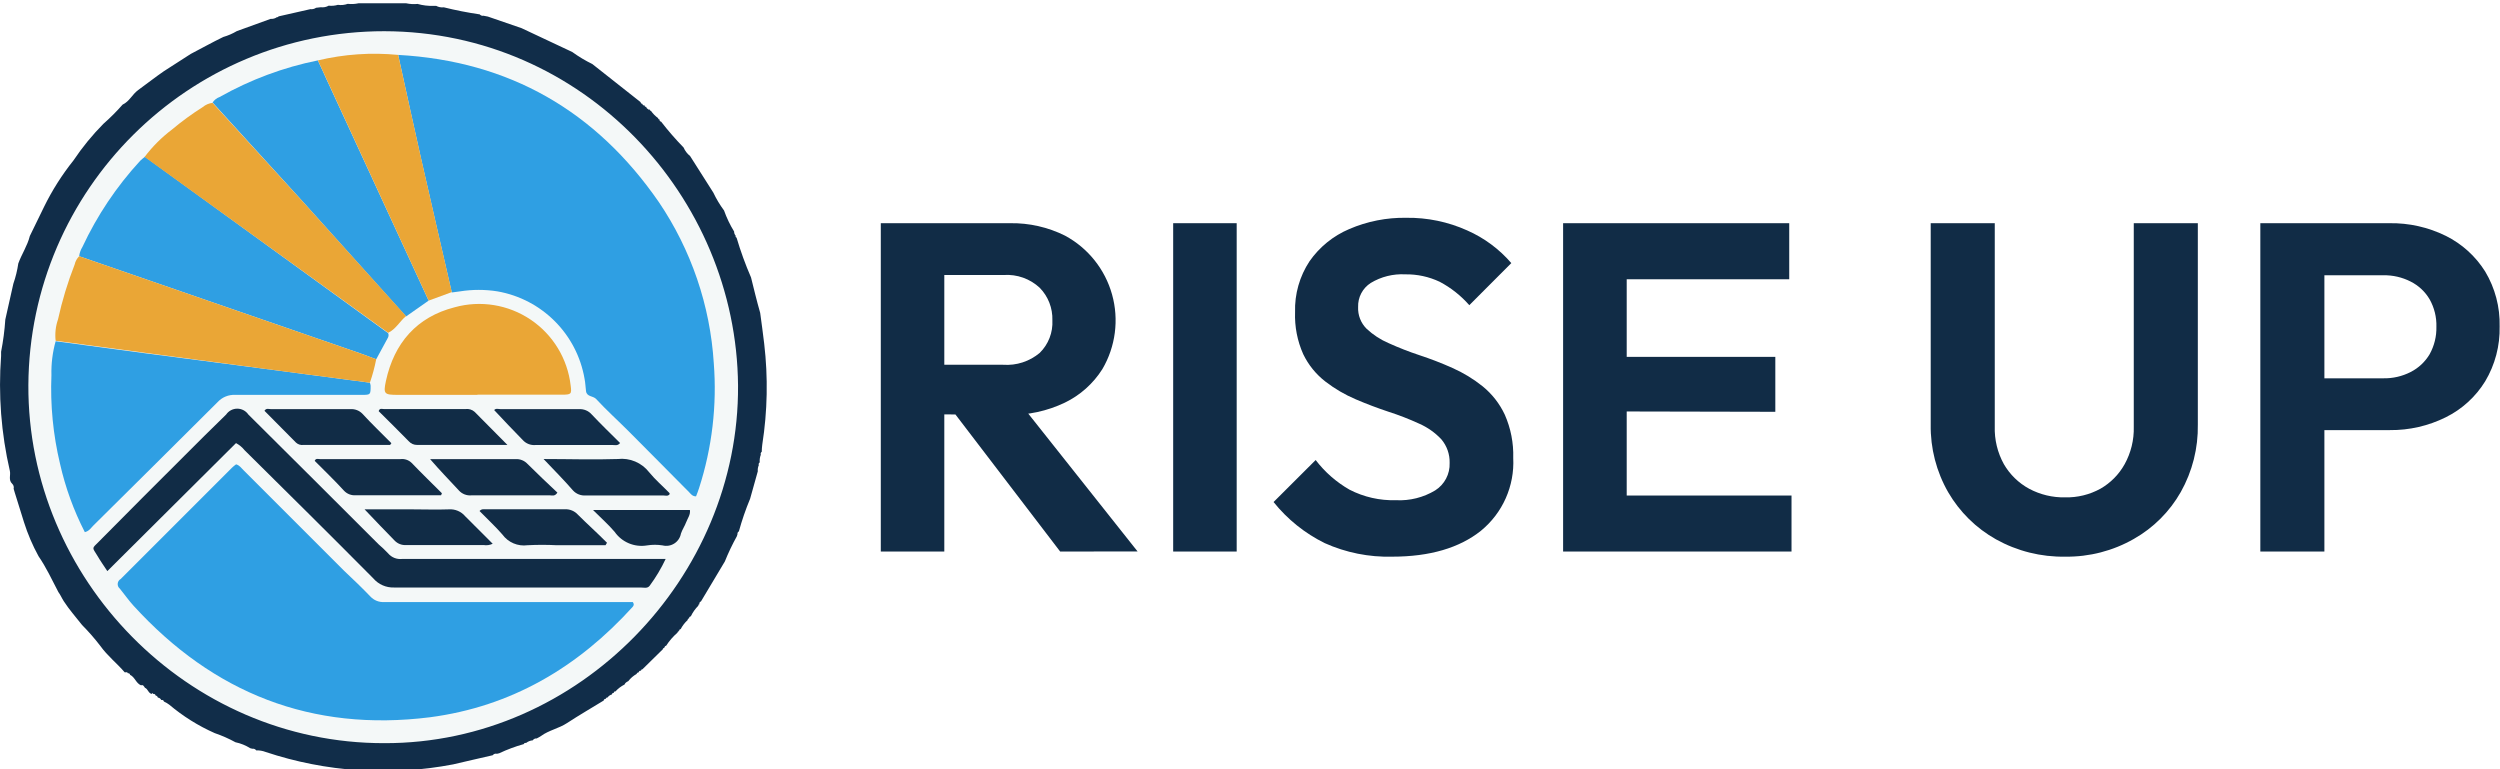
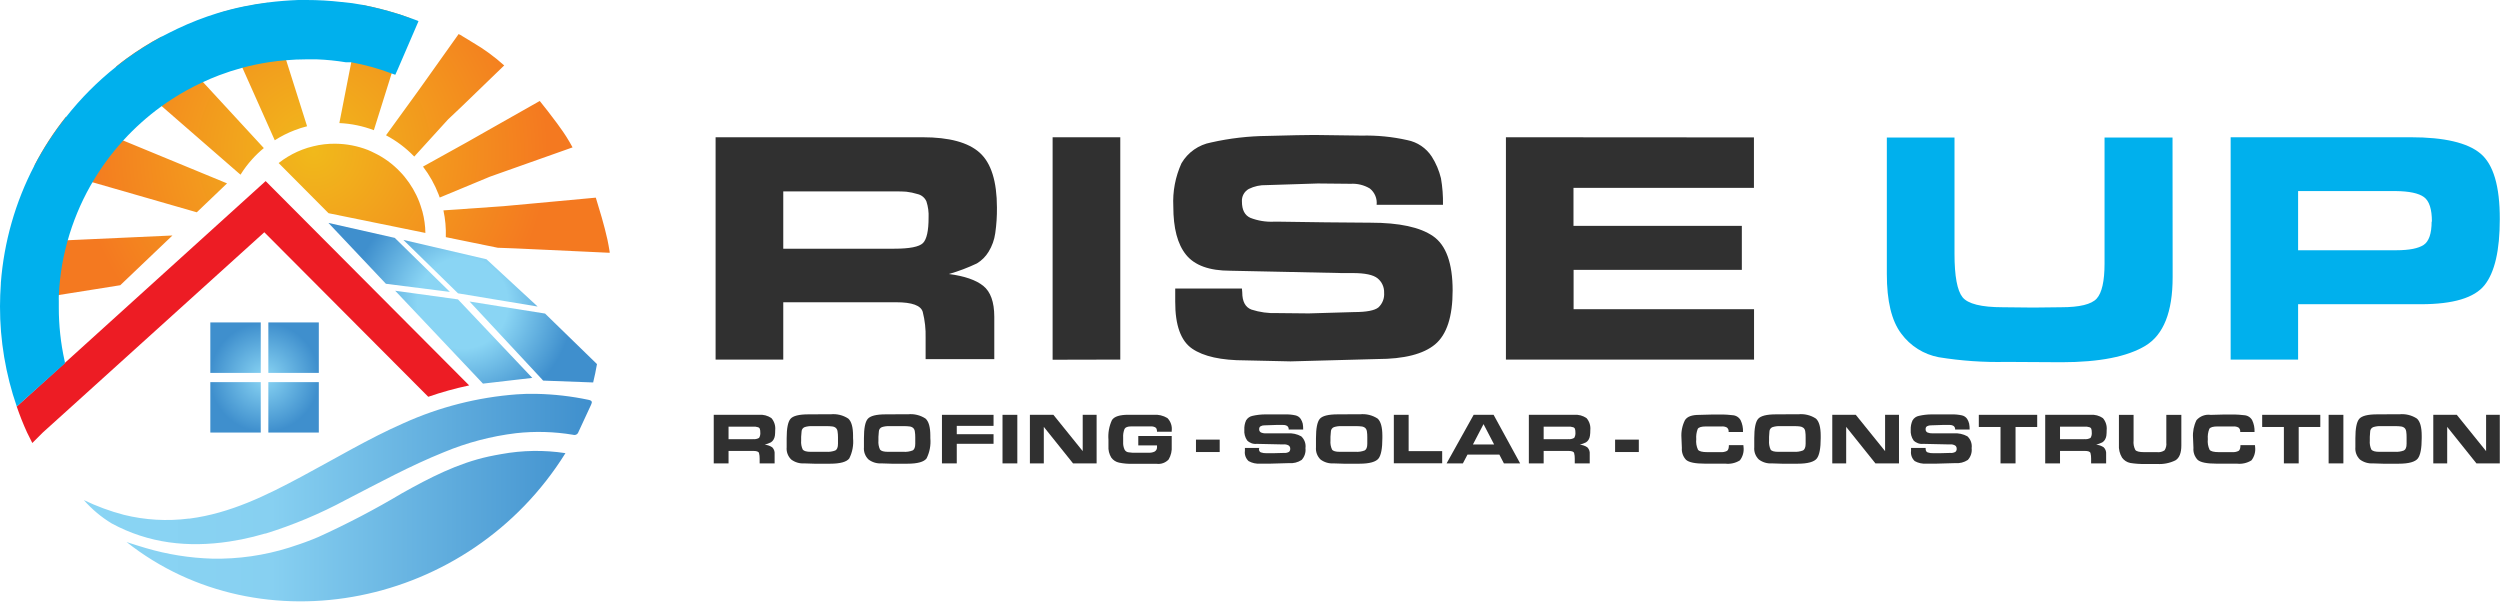
- <svg xmlns="http://www.w3.org/2000/svg" id="Layer_1" data-name="Layer 1" viewBox="0 0 273.19 83.95">
+ <svg xmlns="http://www.w3.org/2000/svg" id="Layer_1" data-name="Layer 1" viewBox="0 0 471.04 113.27">
  <defs>
-     <style>.cls-1{fill:#f4f8f8;}.cls-2{fill:#112d49;}.cls-3{fill:#2f9fe3;}.cls-4{fill:#112c46;}.cls-5{fill:#eaa636;}</style>
+     <style>.cls-1{fill:url(#radial-gradient);}.cls-2{fill:url(#radial-gradient-2);}.cls-3{fill:url(#linear-gradient);}.cls-4{fill:url(#radial-gradient-3);}.cls-5{fill:#1f3c47;}.cls-6{fill:url(#linear-gradient-2);}.cls-7{fill:#00b0ed;}.cls-8{fill:url(#radial-gradient-4);}.cls-9{fill:#303030;}</style>
+     <radialGradient id="radial-gradient" cx="97" cy="90.15" r="0.05" gradientUnits="userSpaceOnUse">
+       <stop offset="0" stop-color="#f6df78" />
+       <stop offset="0.54" stop-color="#e6712d" />
+     </radialGradient>
+     <radialGradient id="radial-gradient-2" cx="59.14" cy="28.52" r="44.13" gradientUnits="userSpaceOnUse">
+       <stop offset="0" stop-color="#f1b91b" />
+       <stop offset="1" stop-color="#f47920" />
+     </radialGradient>
+     <linearGradient id="linear-gradient" x1="15.82" y1="93.74" x2="111.51" y2="93.74" gradientUnits="userSpaceOnUse">
+       <stop offset="0" stop-color="#8ad5f4" />
+       <stop offset="0.37" stop-color="#87d0f1" />
+       <stop offset="1" stop-color="#3f8fcd" />
+     </linearGradient>
+     <radialGradient id="radial-gradient-3" cx="87.18" cy="57.13" r="20.85" gradientUnits="userSpaceOnUse">
+       <stop offset="0.41" stop-color="#8ad5f4" />
+       <stop offset="1" stop-color="#3f8fcd" />
+     </radialGradient>
+     <linearGradient id="linear-gradient-2" x1="45.78" y1="83.47" x2="45.78" y2="34.12" gradientUnits="userSpaceOnUse">
+       <stop offset="0" stop-color="#ed1c24" />
+       <stop offset="1" stop-color="#ed1c24" />
+     </linearGradient>
+     <radialGradient id="radial-gradient-4" cx="49.85" cy="71.11" r="10.29" gradientUnits="userSpaceOnUse">
+       <stop offset="0" stop-color="#8ad5f4" />
+       <stop offset="1" stop-color="#3f8fcd" />
+     </radialGradient>
  </defs>
-   <ellipse class="cls-1" cx="41.58" cy="41.94" rx="40.57" ry="40.1" />
-   <path class="cls-2" d="M15.41,74.89c-.55-.23-.67-.9-1.2-1.15a.18.18,0,0,0-.18-.17l-.06,0c-.07-.19-.23-.08-.34-.1-.86-1-1.9-1.81-2.66-2.88a23.69,23.69,0,0,0-2-2.29c-.67-.86-1.4-1.67-2-2.6-.22-.34-.37-.71-.59-1C5.67,63.34,5.05,62,4.21,60.78a20.72,20.72,0,0,1-1.59-3.72l-1-3.21-.13-.44a.56.56,0,0,0-.16-.55c-.43-.4-.15-.93-.25-1.39A41.82,41.82,0,0,1,.12,38.9a1.94,1.94,0,0,0,0-.34l0-.06,0-.06a27.79,27.79,0,0,0,.46-3.52L1.46,31A12.06,12.06,0,0,0,2,28.79c.36-1,1-1.94,1.26-3l1.56-3.2a27.56,27.56,0,0,1,3.21-5.06,27.23,27.23,0,0,1,3.27-4,23.12,23.12,0,0,0,2.1-2.1c.74-.34,1.05-1.12,1.7-1.59.94-.68,1.85-1.4,2.81-2.06l2.94-1.89c1.18-.61,2.35-1.27,3.55-1.85a6.31,6.31,0,0,0,1.48-.64l3.7-1.34a1,1,0,0,0,.69-.19l.1,0,.07-.08L33.92,1a.9.9,0,0,0,.62-.15l.52-.06a1.37,1.37,0,0,0,.86-.17,2.5,2.5,0,0,0,1-.09A2.22,2.22,0,0,0,38,.42,3.57,3.57,0,0,0,39.17.36h5.22a4,4,0,0,0,1.24.07,5.65,5.65,0,0,0,1.74.21l.29,0a1.44,1.44,0,0,0,.84.16,39.92,39.92,0,0,0,3.92.77.44.44,0,0,0,.42.15l.47.09L57,3.08l5.53,2.6A14.93,14.93,0,0,0,64.73,7L70,11.16a.2.2,0,0,0,.2.19l0,0a.17.17,0,0,0,.18.17l.06,0c0,.11.06.16.17.16v.07h.06q0,.15.15.15l0,.07H71a.13.13,0,0,0,.13.14,3.33,3.33,0,0,0,.79.8.13.13,0,0,0,.15.14l0,.06a.18.18,0,0,0,.17.18,33,33,0,0,0,2.46,2.83,2.39,2.39,0,0,0,.71.93c.85,1.32,1.68,2.65,2.54,4A11.57,11.57,0,0,0,79.12,23a12.15,12.15,0,0,0,1.1,2.3.69.69,0,0,0,.18.47c-.05.1,0,.15.09.2a37.68,37.68,0,0,0,1.58,4.35c.32,1.29.63,2.58,1,3.87.15,1.13.31,2.25.44,3.38a40.67,40.67,0,0,1-.21,11,7,7,0,0,0-.06.8.27.27,0,0,0-.1.32,1.85,1.85,0,0,0-.12.84.24.24,0,0,0-.1.3,1.29,1.29,0,0,0-.11.67l-.84,3a30.09,30.09,0,0,0-1.23,3.57.28.28,0,0,0-.15.3l-.07.23a24.74,24.74,0,0,0-1.31,2.75L76.6,65.72a.26.26,0,0,0-.18.26l0,.06a.1.1,0,0,0-.1.14,4.22,4.22,0,0,0-.83,1.17.21.21,0,0,0-.19.23l0,0c-.1,0-.16.06-.15.17a3.67,3.67,0,0,0-.77,1,.16.16,0,0,0-.16.18l-.06,0V69a.12.12,0,0,0-.12.13,6.61,6.61,0,0,0-1.25,1.44.16.16,0,0,0-.16.18h-.06v.06a.14.14,0,0,0-.14.14L70.2,73.14q-.14,0-.15.15l-.06,0a.19.19,0,0,0-.19.18l0,0a.26.26,0,0,0-.24.18,2.92,2.92,0,0,0-.9.78c-.17.09-.34.17-.41.37a3.45,3.45,0,0,0-1,.76c-.11,0-.16,0-.17.15l0,0a.2.2,0,0,0-.22.18.83.83,0,0,0-.47.33.15.15,0,0,0-.18.14l0,0a.22.22,0,0,0-.24.19c-1.32.81-2.67,1.59-4,2.46-.89.59-2,.79-2.84,1.41a4.76,4.76,0,0,1-.49.28.42.42,0,0,0-.42.2,1.34,1.34,0,0,0-.72.28c-.12,0-.22,0-.26.13h0a17.08,17.08,0,0,0-2.68,1l-.25.06a.44.44,0,0,0-.47.16c-1.44.32-2.88.67-4.33,1a40.62,40.62,0,0,1-20.49-1.36A2.55,2.55,0,0,0,28,82a.43.43,0,0,0-.43-.18l-.23-.06a4.91,4.91,0,0,0-1.61-.65,14.57,14.57,0,0,0-2.27-1A20.72,20.72,0,0,1,18.49,77a3,3,0,0,0-.58-.34.2.2,0,0,0-.22-.17l-.07,0a.46.46,0,0,0-.37-.26A.3.3,0,0,0,17,76a.19.19,0,0,0-.21-.17l-.06,0c0-.12-.1-.1-.15,0-.38-.08-.41-.55-.74-.67C15.73,75,15.64,74.79,15.41,74.89ZM42,81.21c21.29.05,38.79-18.12,38.65-39.09C80.48,21.46,63.74,3.46,42,3.41A38.9,38.9,0,0,0,3.1,42.08C3,63.24,20.48,81.25,42,81.21Z" />
-   <path class="cls-3" d="M43.51,6C55.66,6.67,65.13,12.14,72,22.09a35.34,35.34,0,0,1,6,17.6A35.51,35.51,0,0,1,76.4,53.31c-.1.32-.22.63-.34.93-.41,0-.56-.26-.77-.47-2.2-2.21-4.38-4.43-6.59-6.64-1.18-1.18-2.43-2.31-3.56-3.53-.34-.36-1-.22-1.1-.84-.06-.45-.07-.91-.16-1.36a11.71,11.71,0,0,0-9.52-9.56,13,13,0,0,0-4.09,0l-.9.12c-1.12-4.89-2.26-9.78-3.37-14.68C45.15,13.52,44.34,9.77,43.51,6Z" />
-   <path class="cls-3" d="M25.8,50.74c.39.11.58.42.82.65l11,11c1,.94,1.94,1.84,2.86,2.8a1.91,1.91,0,0,0,1.51.6c4.41,0,8.83,0,13.24,0H69.15c.19.28.07.4,0,.51-6,6.62-13.27,10.91-22.17,12.08C34.06,80,23.32,75.75,14.6,66.2c-.54-.59-1-1.26-1.5-1.87a.64.64,0,0,1,.09-1.06l.16-.16q6-6,12-12A4.25,4.25,0,0,1,25.8,50.74Z" />
-   <path class="cls-3" d="M40.42,41.82a1.32,1.32,0,0,1,.08.33c0,1,0,1-1,1-4.6,0-9.21,0-13.81,0a2.44,2.44,0,0,0-1.9.78Q17,50.7,10.2,57.43c-.26.26-.46.61-.93.72a31.51,31.51,0,0,1-2.71-7.47A35.42,35.42,0,0,1,5.62,41a12.59,12.59,0,0,1,.46-3.71l9.6,1.29L28.89,40.3Z" />
-   <path class="cls-3" d="M42.42,36.41a.59.59,0,0,1-.06.55c-.41.77-.83,1.53-1.25,2.3-.6-.22-1.2-.46-1.81-.67L8.65,28A2.46,2.46,0,0,1,9,27a37,37,0,0,1,6.32-9.43,5.73,5.73,0,0,1,.52-.44Z" />
-   <path class="cls-3" d="M46.84,32.85l-2.47,1.73Q38.72,28.31,33.06,22l-9.83-10.8A1.58,1.58,0,0,1,24,10.6a36.52,36.52,0,0,1,10.73-4c.31.66.62,1.31.92,2Q41.26,20.72,46.84,32.85Z" />
-   <path class="cls-4" d="M11.73,62.41c-.42-.64-.77-1.13-1.07-1.65-.61-1-.65-.77.15-1.58q4.66-4.71,9.35-9.38c1.51-1.51,3-3,4.55-4.5a1.47,1.47,0,0,1,2.43,0q7.13,7.08,14.23,14.18a12.88,12.88,0,0,1,1.05,1,1.74,1.74,0,0,0,1.51.6q13.31,0,26.6,0h2.21A17.42,17.42,0,0,1,71,64c-.25.34-.63.2-1,.2-2.51,0-5,0-7.53,0-6.47,0-12.94,0-19.41,0a2.86,2.86,0,0,1-2.27-1c-4.66-4.7-9.37-9.36-14.06-14a3,3,0,0,0-.94-.78Z" />
-   <path class="cls-5" d="M8.65,28,39.3,38.59c.61.21,1.21.45,1.81.67a19,19,0,0,1-.69,2.56L28.89,40.3,15.68,38.53l-9.6-1.29a5.29,5.29,0,0,1,.26-2.34,40,40,0,0,1,1.82-6A1.84,1.84,0,0,1,8.65,28Z" />
-   <path class="cls-5" d="M23.23,11.24,33.06,22q5.67,6.27,11.31,12.54c-.69.58-1.11,1.42-1.95,1.83L15.8,17.15a15.43,15.43,0,0,1,3-3,31.23,31.23,0,0,1,3.37-2.46A2,2,0,0,1,23.23,11.24Z" />
-   <path class="cls-5" d="M52.17,43.15H43.5c-1.51,0-1.63-.09-1.33-1.51.9-4.16,3.37-7,7.5-8.06a10.06,10.06,0,0,1,12.69,8.55c.12.94.08,1-1,1H52.17Z" />
-   <path class="cls-5" d="M46.84,32.85Q41.25,20.73,35.66,8.6c-.3-.66-.61-1.31-.92-2A26.67,26.67,0,0,1,43.51,6c.83,3.75,1.64,7.5,2.49,11.24,1.11,4.9,2.25,9.79,3.37,14.68Z" />
-   <path class="cls-4" d="M55.45,48.62H45.58a1.19,1.19,0,0,1-.9-.39c-1.09-1.11-2.2-2.21-3.3-3.3.1-.36.38-.23.57-.23h8.91a1.25,1.25,0,0,1,1,.3C53,46.16,54.13,47.29,55.45,48.62Z" />
-   <path class="cls-2" d="M54,44.81c.19-.22.47-.1.72-.1,2.85,0,5.7,0,8.55,0a1.71,1.71,0,0,1,1.39.58c1,1.06,2.06,2.09,3.1,3.12-.27.34-.56.21-.8.22-2.81,0-5.62,0-8.43,0a1.68,1.68,0,0,1-1.41-.55C56.08,47,55,45.9,54,44.81Z" />
-   <path class="cls-4" d="M39.84,55.66h5.21c1.33,0,2.67.05,4,0a2.14,2.14,0,0,1,1.79.76c1,1,2,2,3,3a1.68,1.68,0,0,1-1,.14c-2.81,0-5.62,0-8.44,0a1.6,1.6,0,0,1-1.3-.51C42.08,58,41,56.89,39.84,55.66Z" />
-   <path class="cls-4" d="M59.4,50.16c2.79,0,5.45.09,8.1,0a3.8,3.8,0,0,1,3.44,1.45c.67.82,1.49,1.52,2.23,2.28,0,0,0,.06,0,.12-.19.25-.47.13-.71.13-2.81,0-5.63,0-8.44,0a1.71,1.71,0,0,1-1.41-.55C61.63,52.46,60.57,51.39,59.4,50.16Z" />
-   <path class="cls-4" d="M47,50.17h4.21c1.71,0,3.43,0,5.14,0a1.65,1.65,0,0,1,1.3.53c1.07,1.07,2.18,2.11,3.26,3.13-.28.44-.58.3-.81.3-2.86,0-5.71,0-8.57,0a1.65,1.65,0,0,1-1.4-.55C49.08,52.44,48,51.34,47,50.17Z" />
-   <path class="cls-4" d="M48.2,54.12H46.76c-2.63,0-5.25,0-7.88,0a1.59,1.59,0,0,1-1.3-.51c-1-1.1-2.12-2.17-3.19-3.25.12-.31.39-.19.58-.19h8.79a1.49,1.49,0,0,1,1.23.42c1.08,1.13,2.2,2.21,3.3,3.31Z" />
-   <path class="cls-4" d="M66.17,59.58c-1.78,0-3.55,0-5.33,0a30.84,30.84,0,0,0-3.19,0,2.91,2.91,0,0,1-2.75-1.17c-.78-.9-1.67-1.71-2.5-2.57.25-.26.48-.18.69-.19,2.89,0,5.78,0,8.66,0a1.8,1.8,0,0,1,1.4.59c1,1,2.12,2,3.18,3.07Z" />
-   <path class="cls-4" d="M42.63,48.62H33.17a1,1,0,0,1-.83-.26c-1.14-1.16-2.29-2.31-3.44-3.47.19-.32.49-.18.72-.18,2.89,0,5.78,0,8.67,0a1.66,1.66,0,0,1,1.31.5c1,1.09,2.11,2.15,3.17,3.22Z" />
-   <path class="cls-4" d="M64.8,55.73H75.39c.08.51-.25.91-.41,1.34s-.43.81-.57,1.24a1.63,1.63,0,0,1-2,1.29,5.39,5.39,0,0,0-1.7,0,3.59,3.59,0,0,1-3.55-1.49C66.48,57.31,65.68,56.61,64.8,55.73Z" />
-   <path class="cls-4" d="M96.25,60.27V24.39h6.94V60.27Zm5.11-15V39.86h8.26a5.59,5.59,0,0,0,4-1.3A4.65,4.65,0,0,0,115,35a4.86,4.86,0,0,0-1.38-3.55,5.25,5.25,0,0,0-3.92-1.4h-8.32V24.39h9a13,13,0,0,1,6,1.36,10.52,10.52,0,0,1,4.08,14.59A10,10,0,0,1,116.36,44a13.57,13.57,0,0,1-6.17,1.33Zm14.49,15L104,44.76l6.43-2,13.88,17.5Z" />
-   <path class="cls-4" d="M128.2,60.27V24.39h6.94V60.27Z" />
-   <path class="cls-4" d="M152.14,60.83a16.9,16.9,0,0,1-7.38-1.48,16.54,16.54,0,0,1-5.59-4.49l4.6-4.59a12.38,12.38,0,0,0,3.7,3.24,10.4,10.4,0,0,0,5.08,1.15,7.55,7.55,0,0,0,4.28-1.07,3.39,3.39,0,0,0,1.58-3A3.84,3.84,0,0,0,157.5,48a7.44,7.44,0,0,0-2.43-1.71A30,30,0,0,0,151.75,45c-1.2-.4-2.4-.85-3.59-1.36a15.11,15.11,0,0,1-3.32-1.94,8.38,8.38,0,0,1-2.43-3,10.34,10.34,0,0,1-.89-4.59,9.58,9.58,0,0,1,1.58-5.56,10.1,10.1,0,0,1,4.34-3.52,15.13,15.13,0,0,1,6.23-1.23,15.68,15.68,0,0,1,6.66,1.38,13.59,13.59,0,0,1,4.82,3.57l-4.59,4.6a11.34,11.34,0,0,0-3.24-2.56,8.46,8.46,0,0,0-3.75-.81,6.61,6.61,0,0,0-3.78.94,3,3,0,0,0-1.38,2.63,3.15,3.15,0,0,0,.92,2.37,8.25,8.25,0,0,0,2.42,1.58,34,34,0,0,0,3.35,1.31,38,38,0,0,1,3.62,1.4,15,15,0,0,1,3.29,2,8.81,8.81,0,0,1,2.43,3.11,10.91,10.91,0,0,1,.92,4.72A9.64,9.64,0,0,1,161.83,58C159.49,59.87,156.25,60.83,152.14,60.83Z" />
-   <path class="cls-4" d="M170.81,60.27V24.39h6.95V60.27Zm5.11-29.75V24.39h19.6v6.13Zm0,14.44V39H194v6Zm0,15.31V54.15h19.85v6.12Z" />
-   <path class="cls-4" d="M225.68,60.83a15,15,0,0,1-7.56-1.89,13.9,13.9,0,0,1-5.23-5.15,14.41,14.41,0,0,1-1.91-7.4v-22h7v22.2a8,8,0,0,0,1,4.14,7.11,7.11,0,0,0,2.76,2.68,8,8,0,0,0,3.93.94,7.65,7.65,0,0,0,3.85-.94,7,7,0,0,0,2.65-2.68,8,8,0,0,0,1-4.09V24.39h7v22a14.52,14.52,0,0,1-1.86,7.37,13.59,13.59,0,0,1-5.13,5.13A14.71,14.71,0,0,1,225.68,60.83Z" />
-   <path class="cls-4" d="M247,60.27V24.39H254V60.27ZM252.11,47V41.34h8.32a6.3,6.3,0,0,0,3-.69,5.1,5.1,0,0,0,2.07-1.94,5.9,5.9,0,0,0,.74-3,5.78,5.78,0,0,0-.74-3,5,5,0,0,0-2.07-1.94,6.3,6.3,0,0,0-3-.69h-8.32V24.39h9a13.44,13.44,0,0,1,6.15,1.38,10.69,10.69,0,0,1,4.31,3.9,11.14,11.14,0,0,1,1.58,6,11.21,11.21,0,0,1-1.58,6,10.55,10.55,0,0,1-4.31,3.93A13.44,13.44,0,0,1,261.15,47Z" />
+   <path class="cls-1" d="M97,90.14h0l0,0-.1.08Z" />
+   <path class="cls-2" d="M16.4,45.1l16.09-.73-9.83,9.37-4.56.73-8,1.27-5.21.83A56.48,56.48,0,0,1,3.39,45.69l2.44-.11Zm6-19L12.42,22a55.77,55.77,0,0,0-5.95,9.19l7.81,2.25,2.53.72.51.15L37.08,40l5.7-5.45L23.1,26.43ZM38.14,15.35l-.73-.81h0l-2.82-3.06L30.39,6.91A56.25,56.25,0,0,0,23.87,11c-.68.5-1.35,1-2,1.54l3.9,3.39,3.89,3.37.7.61L44.88,32.54l.44.37A20.25,20.25,0,0,1,47.51,30a19.9,19.9,0,0,1,2.2-2.1Zm7-3.75.46,1,6.17,13.83a20.38,20.38,0,0,1,3.76-1.9,19.67,19.67,0,0,1,2.33-.74l-4-12.64-.36-1.14L53,8.52l-2.56-8c-1.48.19-2.93.43-4.37.73h0c-1.7.35-3.36.77-5,1.27L44,9ZM79.24,38.73,79,38.05a17.27,17.27,0,0,0-2.77-4.74,12,12,0,0,0-.82-.92,16.62,16.62,0,0,0-5-3.63c-.35-.19-.74-.35-1.11-.51a17.27,17.27,0,0,0-6.1-1.17,16.1,16.1,0,0,0-4.17.48,15.05,15.05,0,0,0-2.11.65,17.1,17.1,0,0,0-3.55,1.87c-.3.21-.59.42-.87.64l9.4,9.45,18.25,3.72a16.6,16.6,0,0,0-.55-4C79.49,39.51,79.37,39.12,79.24,38.73Zm-5.6-24.41.14-.45.35-1.1,3.38-9.28L77,3.3l-1.42-.48-.46-.15-.34-.11A59.73,59.73,0,0,0,68.26.92V1l-1.87,9.66-.09.42-.13.72v0L63.94,23.19a21,21,0,0,1,6.5,1.34ZM78.05,29.5l6.37-7L87,20.06l8-7.73A35.66,35.66,0,0,0,89.07,8L86.64,6.52l-.06,0-.16-.11h0l-6.4,9-1.43,2-5.86,8.08A21,21,0,0,1,78.05,29.5Zm36.82,17.94c-.06-.39-.13-.79-.2-1.17s-.11-.58-.17-.87v0l-.06-.3c-.59-2.67-1.49-5.62-2.18-7.86l-11.43,1.06-6,.55-11.28.79A20.73,20.73,0,0,1,84,44.68l9.78,2L97,46.8l6.57.3,11.3.53A1.48,1.48,0,0,1,114.87,47.44ZM97.27,31.53l10.61-3.76a30.82,30.82,0,0,0-2.47-3.9l-.42-.59c-1.12-1.53-2.29-3-3.24-4.19l-.06-.06-9.82,5.56-3.79,2.15L79.7,31.39a21.15,21.15,0,0,1,2.94,5.25c.08.2.15.38.21.58l9.46-3.93Z" />
+   <path class="cls-3" d="M111.36,76.28c-.8,1.71-1.6,3.42-2.38,5.13a.79.79,0,0,1-1,.51,39,39,0,0,0-10.76-.3,51.4,51.4,0,0,0-13.56,3.57c-6.39,2.57-12.41,5.86-18.51,9a85.17,85.17,0,0,1-15.1,6.34l-.11,0c-1.45.43-2.93.8-4.42,1.1-.77.15-1.55.29-2.34.41-7.71,1.16-15.17.36-22.14-3.42a22.55,22.55,0,0,1-5.25-4.4A41.88,41.88,0,0,0,23.33,97a33.4,33.4,0,0,0,12.24.71l.16,0c7.67-1,14.43-4.35,21.1-7.92,6.39-3.41,12.6-7.15,19.24-10.07A63.2,63.2,0,0,1,97.38,74.3q1.88-.14,3.72-.09a52.71,52.71,0,0,1,9.77,1.12C111.57,75.48,111.63,75.72,111.36,76.28ZM94.45,85.56c-.79.13-1.56.29-2.35.45C86.22,87.29,81,90,75.77,92.92A159.56,159.56,0,0,1,60,101.17l-1.14.47-.24.09c-1.37.55-2.74,1-4.13,1.45A45.43,45.43,0,0,1,40,105.26a49.42,49.42,0,0,1-12.54-2c-1.14-.32-2.25-.7-3.61-1.13,25.3,20,64.54,12.4,82.69-16.75A36.41,36.41,0,0,0,94.45,85.56Z" />
+   <path class="cls-4" d="M84.77,55,72.71,53.47,61.88,42l12.5,2.82Zm6.89-6.15L76,45.2l10.3,10.07,15,2.49Zm-5.37,7.56L74.46,54.78,91,72.28l9.29-1.08Zm18.09,4.31-1.68-1.64L88.47,56.81l13.66,14.67.2.23,9.43.35c.28-1.14.52-2.29.72-3.46Z" />
+   <path class="cls-5" d="M75.11,2.67l-.31-.09,0,0Z" />
+   <path class="cls-6" d="M88.4,72.62a63.84,63.84,0,0,0-7.71,2.14l-30.89-31L15,75.23l-.42.38,0,0L8.09,81.47l-2,2-1-2c-.73-1.6-1.37-3.22-1.94-4.88L50.05,34.12Z" />
+   <path class="cls-7" d="M78.85,4l-3.92,9.09-.45,1c-.23-.09-.46-.18-.7-.25a44.21,44.21,0,0,0-7.62-2.11l-.22,0-.19,0-.16,0-.14,0-.15,0h-.16a44.67,44.67,0,0,0-5.46-.55c-.64,0-1.28,0-1.93,0-1.32,0-2.63.06-3.92.17-1.07.09-2.12.21-3.17.37a47.36,47.36,0,0,0-5.09,1.07c-1.46.4-2.88.86-4.28,1.39-1.07.41-2.12.85-3.14,1.33a45.44,45.44,0,0,0-5.69,3.13c-.71.46-1.42.94-2.11,1.44a47.54,47.54,0,0,0-7.1,6.35l-.14.16a46.37,46.37,0,0,0-5.78,7.91l-.31.53a46.73,46.73,0,0,0-4.3,10.39c-.26,1-.5,1.91-.71,2.88a47.26,47.26,0,0,0-.85,6,.49.49,0,0,0,0,.12c0,.44-.06.88-.08,1.31s0,.64,0,1v0c0,.4,0,.8,0,1.2a46.24,46.24,0,0,0,1.08,10h0v0l.06.27,0,.14v0l0,.13h0a.08.08,0,0,0,0,0L3.16,76.59l0,0A57.4,57.4,0,0,1,0,57.75c0-1.44.06-2.87.16-4.29a.86.86,0,0,0,0-.16,57.19,57.19,0,0,1,6.3-22.07h0a57,57,0,0,1,6-9.2,57.53,57.53,0,0,1,9.44-9.47c.66-.54,1.33-1,2-1.54a56.25,56.25,0,0,1,6.52-4.1c1-.53,2-1,3-1.5A56.73,56.73,0,0,1,41,2.47q2.46-.75,5-1.27h0C47.49.9,48.94.65,50.42.47h0Q53.27.11,56.18,0l1.57,0a57.62,57.62,0,0,1,6.6.38h.11a37.73,37.73,0,0,1,3.8.53,60.54,60.54,0,0,1,6.52,1.64s0,0,0,0a2.8,2.8,0,0,1,.31.09c.16,0,.31.1.46.15L77,3.3l.52.19.06,0,.35.13.41.15.32.12Z" />
+   <path class="cls-5" d="M66.16,11.76v0l-.91-.16C65.38,11.64,65.7,11.68,66.16,11.76Z" />
+   <path class="cls-8" d="M49.13,70.26h-9.5V60.75h9.5Zm10.94-9.51H50.56v9.51h9.51ZM49.13,72h-9.5v9.5h9.5Zm10.94,0H50.56v9.5h9.51Z" />
+   <path class="cls-5" d="M97.05,90.11l0,0h0l-.08,0Z" />
+   <path class="cls-5" d="M78.65,3.91l-.32-.12Z" />
+   <path class="cls-5" d="M12.1,67.74h0v0Z" />
+   <path class="cls-9" d="M173.83,25.86q7.54,0,10.77,2.92t3.24,10.33a31.68,31.68,0,0,1-.32,4.83,9,9,0,0,1-1.25,3.49,6.51,6.51,0,0,1-2.2,2.2,34.65,34.65,0,0,1-5.28,2q4.4.57,6.47,2.23t2.08,5.81v8H174.4v-4a17.88,17.88,0,0,0-.54-4.9c-.35-1.21-2-1.82-5-1.82H147.58V67.75H134.83V25.86Zm-5.34,21q4.33,0,5.41-1.06c.71-.72,1.06-2.31,1.06-4.78a8.55,8.55,0,0,0-.41-3.08,2.42,2.42,0,0,0-1.69-1.38,11.64,11.64,0,0,0-2.1-.44q-.82-.06-1.95-.06H147.58v10.8h20.91Zm29.84,20.92V25.86h12.75V67.75Zm35.73-12.69c0,1.72.58,2.8,1.73,3.24a13.91,13.91,0,0,0,4.81.66l6,.06,8.54-.25c2.34,0,3.87-.3,4.58-.88a3.4,3.4,0,0,0,1.07-2.77,3.33,3.33,0,0,0-1.22-2.7c-.82-.67-2.38-1-4.68-1h-2.08l-21-.44c-3.94,0-6.71-1-8.33-3s-2.41-5-2.41-9.14a17.45,17.45,0,0,1,1.54-8.11,8.19,8.19,0,0,1,5.59-3.92,50.14,50.14,0,0,1,10.61-1.23c4.37-.12,7.32-.18,8.82-.18l8.92.12a35.17,35.17,0,0,1,8.61.85,7.13,7.13,0,0,1,4.61,3.11,13.58,13.58,0,0,1,1.73,4.08,26.21,26.21,0,0,1,.38,5h-12.5a3.45,3.45,0,0,0-1.29-3.08,6.32,6.32,0,0,0-3.61-.88l-6.16-.06-9.73.31a6.94,6.94,0,0,0-3.3.72A2.53,2.53,0,0,0,234,38c0,1.55.53,2.57,1.6,3.05a10.86,10.86,0,0,0,4.37.72h1.32l8.54.12,8.42.07q8.1,0,11.77,2.54t3.68,10.21q0,7.41-3.3,10.17t-10.9,2.77l-16.33.44-8.54-.19q-6.78,0-10-2.2t-3.2-8.86V54.37H234Zm96.41-29.2V35.4h-34v7.16h31.72v8.29H296.49v7.41h34v9.49H283.74V25.86Z" />
+   <path class="cls-7" d="M409.36,49.79v2.45q0,9.8-5.12,12.9t-15.79,3.11L378,68.19a69.65,69.65,0,0,1-12.69-.88,11.38,11.38,0,0,1-7.09-4.46q-2.72-3.59-2.71-11.24V25.92h12.75V47.84c0,4.19.51,6.91,1.51,8.16s3.54,1.89,7.6,1.89l5.72.06,5.27-.06c3.48,0,5.71-.55,6.69-1.63s1.48-3.29,1.48-6.6V25.92h12.81Zm44.85-23.93q9.48,0,13.15,3.07T471,41.31q0,8.79-2.86,12.4t-12,3.61H433V67.75H420.29V25.86Zm4,15.89q0-3.53-1.5-4.62T451.38,36H433V47.15h18.53c2.43,0,4.13-.35,5.12-1S458.16,44,458.16,41.75Z" />
+   <path class="cls-9" d="M143,78.16a3.53,3.53,0,0,1,2.36.63,3,3,0,0,1,.7,2.26,8.1,8.1,0,0,1-.06,1.06,2,2,0,0,1-.28.76,1.57,1.57,0,0,1-.48.48,8.07,8.07,0,0,1-1.15.44,2.93,2.93,0,0,1,1.41.49,1.57,1.57,0,0,1,.45,1.27v1.76h-2.82v-.88a3.85,3.85,0,0,0-.12-1.07c-.08-.27-.44-.4-1.09-.4h-4.65v2.35h-2.79V78.16Zm-1.16,4.58a1.93,1.93,0,0,0,1.18-.23,1.64,1.64,0,0,0,.23-1.05,1.89,1.89,0,0,0-.09-.67.5.5,0,0,0-.37-.3,2.15,2.15,0,0,0-.46-.1h-5.06v2.36h4.57Z" />
+   <path class="cls-9" d="M154.27,78.06h2.22a5.1,5.1,0,0,1,3.34.81q.9.81.9,3.24v.44a7.05,7.05,0,0,1-.71,3.82c-.48.65-1.68,1-3.61,1l-2.1,0h-.88l-1.89-.06a3.69,3.69,0,0,1-2.46-.73,2.84,2.84,0,0,1-.86-2.32l0-1.69c0-1.86.24-3.07.71-3.64s1.61-.86,3.39-.86Zm-1.51,7.07,1.49,0h1.43a4.15,4.15,0,0,0,1.7-.25q.51-.26.51-1.26l0-1.24a6.62,6.62,0,0,0-.08-1.08,1.08,1.08,0,0,0-.31-.66,1.23,1.23,0,0,0-.69-.29,7.59,7.59,0,0,0-1-.06h-2.77a4.05,4.05,0,0,0-1.44.19.91.91,0,0,0-.57.82,9.35,9.35,0,0,0-.08,1V83a3.36,3.36,0,0,0,.3,1.71C151.49,85,152,85.13,152.76,85.13Z" />
+   <path class="cls-9" d="M168.83,78.06h2.22a5.1,5.1,0,0,1,3.34.81q.9.81.9,3.24v.44a7.05,7.05,0,0,1-.71,3.82c-.48.65-1.68,1-3.61,1l-2.1,0H168l-1.89-.06a3.69,3.69,0,0,1-2.46-.73,2.84,2.84,0,0,1-.87-2.32l0-1.69c0-1.86.23-3.07.71-3.64s1.61-.86,3.39-.86Zm-1.51,7.07,1.49,0h1.43a4.06,4.06,0,0,0,1.69-.25c.35-.17.52-.59.52-1.26l0-1.24a6.62,6.62,0,0,0-.08-1.08,1.08,1.08,0,0,0-.31-.66,1.23,1.23,0,0,0-.69-.29,7.59,7.59,0,0,0-1-.06h-2.77a4.09,4.09,0,0,0-1.44.19.91.91,0,0,0-.57.82,9.35,9.35,0,0,0-.08,1V83a3.36,3.36,0,0,0,.3,1.71C166.05,85,166.54,85.13,167.32,85.13Z" />
+   <path class="cls-9" d="M187.2,78.16v2.08h-6.93v1.57h6.93v1.81h-6.93v3.69h-2.79V78.16Z" />
+   <path class="cls-9" d="M188.89,87.31V78.16h2.79v9.15Z" />
+   <path class="cls-9" d="M202.18,87.31l-5.51-6.88v6.88h-2.62V78.16h4.43L204,85V78.16h2.62v9.15Z" />
+   <path class="cls-9" d="M220.77,82.15v1.92a4.29,4.29,0,0,1-.58,2.5,2.63,2.63,0,0,1-2.27.82h-4.56a11,11,0,0,1-2.5-.22,2.41,2.41,0,0,1-1.47-.94,3.7,3.7,0,0,1-.54-2.22l0-1.15a7.39,7.39,0,0,1,.66-3.71c.44-.68,1.47-1,3.1-1l2.08,0h.77l1.87,0a4.43,4.43,0,0,1,2.63.62,2.92,2.92,0,0,1,.81,2.41v.17H218a1.62,1.62,0,0,0-.09-.57.6.6,0,0,0-.36-.32,1.65,1.65,0,0,0-.5-.12,6.46,6.46,0,0,0-.69,0l-3.23,0c-.66,0-1.08.16-1.25.48a3.72,3.72,0,0,0-.26,1.62v.86a3,3,0,0,0,.26,1.4.94.94,0,0,0,.74.52l.74.08H214l2.49,0a2.16,2.16,0,0,0,1.1-.24.92.92,0,0,0,.41-.88l0-.26h-3.53V82.15Z" />
+   <path class="cls-9" d="M225.34,85.17V82.83h4.47v2.34Z" />
+   <path class="cls-9" d="M237.2,84.54c0,.37.13.61.38.7a2.92,2.92,0,0,0,1,.15H240l1.87-.05a1.71,1.71,0,0,0,1-.2.74.74,0,0,0,.23-.6.72.72,0,0,0-.27-.59,1.65,1.65,0,0,0-1-.22h-.45l-4.59-.1a2.18,2.18,0,0,1-1.81-.65,3.07,3.07,0,0,1-.53-2,3.87,3.87,0,0,1,.33-1.77,1.83,1.83,0,0,1,1.23-.86,11.09,11.09,0,0,1,2.31-.27c1,0,1.6,0,1.93,0l1.95,0a7.9,7.9,0,0,1,1.88.18,1.59,1.59,0,0,1,1,.68,3.08,3.08,0,0,1,.38.89,6.2,6.2,0,0,1,.08,1.1h-2.73a.75.75,0,0,0-.28-.67,1.38,1.38,0,0,0-.79-.19l-1.35,0-2.12.07a1.42,1.42,0,0,0-.72.16.54.54,0,0,0-.3.53.64.64,0,0,0,.35.66,2.26,2.26,0,0,0,1,.16h.29l1.87,0h1.84a4.6,4.6,0,0,1,2.57.56,2.54,2.54,0,0,1,.8,2.23,2.79,2.79,0,0,1-.72,2.22,3.72,3.72,0,0,1-2.38.6l-3.56.1-1.87,0a3.89,3.89,0,0,1-2.18-.48,2.21,2.21,0,0,1-.7-1.94v-.54h2.74Z" />
+   <path class="cls-9" d="M254,78.06h2.22a5.13,5.13,0,0,1,3.35.81c.59.54.89,1.62.89,3.24v.44c0,1.9-.23,3.18-.71,3.82s-1.68,1-3.61,1l-2.1,0h-.88l-1.89-.06a3.7,3.7,0,0,1-2.46-.73,2.87,2.87,0,0,1-.86-2.32l0-1.69c0-1.86.24-3.07.71-3.64s1.61-.86,3.39-.86Zm-1.51,7.07,1.5,0h1.42a4.12,4.12,0,0,0,1.7-.25q.51-.26.51-1.26l0-1.24a6.74,6.74,0,0,0-.07-1.08,1.14,1.14,0,0,0-.31-.66,1.29,1.29,0,0,0-.7-.29,7.47,7.47,0,0,0-1-.06h-2.77a4.13,4.13,0,0,0-1.44.19.91.91,0,0,0-.57.82,9.35,9.35,0,0,0-.08,1V83a3.36,3.36,0,0,0,.3,1.71C251.19,85,251.67,85.13,252.45,85.13Z" />
+   <path class="cls-9" d="M271.73,85v2.29h-9.11V78.16h2.79V85Z" />
+   <path class="cls-9" d="M275.63,87.31h-3.07l5.1-9.15h3.76l5,9.15h-3.06l-.86-1.66h-6Zm1.89-3.56h4l-2-3.84Z" />
+   <path class="cls-9" d="M296.58,78.16a3.55,3.55,0,0,1,2.36.63,3,3,0,0,1,.7,2.26,6.56,6.56,0,0,1-.07,1.06,1.86,1.86,0,0,1-.27.76,1.57,1.57,0,0,1-.48.48,8.07,8.07,0,0,1-1.15.44,2.93,2.93,0,0,1,1.41.49,1.57,1.57,0,0,1,.45,1.27v1.76h-2.82v-.88a3.85,3.85,0,0,0-.12-1.07c-.08-.27-.44-.4-1.09-.4h-4.65v2.35h-2.79V78.16Zm-1.16,4.58a1.93,1.93,0,0,0,1.18-.23,1.64,1.64,0,0,0,.23-1.05,1.89,1.89,0,0,0-.09-.67.5.5,0,0,0-.37-.3,2.15,2.15,0,0,0-.46-.1h-5.06v2.36h4.57Z" />
+   <path class="cls-9" d="M304.31,85.17V82.83h4.47v2.34Z" />
+   <path class="cls-9" d="M328.51,84.22a3.42,3.42,0,0,1-.69,2.52,4.24,4.24,0,0,1-2.74.62l-2.12,0-1.73,0c-1.84,0-3-.24-3.55-.72a2.93,2.93,0,0,1-.79-2.25l-.08-1.92a6.38,6.38,0,0,1,.66-3.3c.44-.7,1.33-1,2.69-1l2.61-.07,1.88,0c.49,0,1.09.06,1.79.13a1.84,1.84,0,0,1,1.51.93,4.63,4.63,0,0,1,.46,2.23H325.7a.93.93,0,0,0-.31-.83,1.76,1.76,0,0,0-1-.21l-.78,0h-.77l-1.41,0c-.84,0-1.36.15-1.55.46a4.4,4.4,0,0,0-.28,1.93,3.74,3.74,0,0,0,.33,2c.22.3.81.45,1.76.45l1.08,0h1.43a2.3,2.3,0,0,0,1.19-.23c.24-.15.36-.52.36-1.09h2.73Z" />
+   <path class="cls-9" d="M336.58,78.06h2.23a5.1,5.1,0,0,1,3.34.81q.9.81.9,3.24v.44c0,1.9-.24,3.18-.72,3.82s-1.68,1-3.61,1l-2.1,0h-.87l-1.9-.06a3.66,3.66,0,0,1-2.45-.73,2.84,2.84,0,0,1-.87-2.32l0-1.69c0-1.86.24-3.07.72-3.64s1.6-.86,3.39-.86Zm-1.51,7.07,1.5,0H338a4.09,4.09,0,0,0,1.69-.25c.34-.17.52-.59.52-1.26l0-1.24a6.74,6.74,0,0,0-.07-1.08,1.08,1.08,0,0,0-.31-.66,1.29,1.29,0,0,0-.69-.29,7.74,7.74,0,0,0-1-.06H335.4a4.13,4.13,0,0,0-1.44.19.91.91,0,0,0-.57.82,9,9,0,0,0-.07,1V83a3.5,3.5,0,0,0,.29,1.71C333.81,85,334.3,85.13,335.07,85.13Z" />
+   <path class="cls-9" d="M353.36,87.31l-5.51-6.88v6.88h-2.62V78.16h4.43L355.18,85V78.16h2.62v9.15Z" />
+   <path class="cls-9" d="M362.82,84.54c0,.37.13.61.38.7a2.92,2.92,0,0,0,1.05.15h1.32l1.86-.05a1.69,1.69,0,0,0,1-.2.71.71,0,0,0,.24-.6.72.72,0,0,0-.27-.59,1.67,1.67,0,0,0-1-.22h-.46l-4.58-.1a2.2,2.2,0,0,1-1.82-.65,3.13,3.13,0,0,1-.53-2,3.86,3.86,0,0,1,.34-1.77,1.78,1.78,0,0,1,1.22-.86,11.11,11.11,0,0,1,2.32-.27c1,0,1.6,0,1.93,0l1.95,0a8,8,0,0,1,1.88.18,1.61,1.61,0,0,1,1,.68,3,3,0,0,1,.37.89,5.26,5.26,0,0,1,.09,1.1h-2.73a.75.75,0,0,0-.29-.67,1.36,1.36,0,0,0-.79-.19l-1.34,0-2.13.07a1.47,1.47,0,0,0-.72.16.55.55,0,0,0-.29.53.63.63,0,0,0,.35.66,2.26,2.26,0,0,0,.95.16h.29l1.87,0h1.83a4.66,4.66,0,0,1,2.58.56,2.57,2.57,0,0,1,.8,2.23,2.79,2.79,0,0,1-.72,2.22,3.72,3.72,0,0,1-2.38.6l-3.57.1-1.87,0a3.93,3.93,0,0,1-2.18-.48,2.24,2.24,0,0,1-.7-1.94v-.54h2.75Z" />
+   <path class="cls-9" d="M376.93,87.31V80.45h-4.09V78.16h11v2.29h-4.08v6.86Z" />
+   <path class="cls-9" d="M393.87,78.16a3.53,3.53,0,0,1,2.36.63,3,3,0,0,1,.7,2.26,8.1,8.1,0,0,1-.06,1.06,2,2,0,0,1-.28.76,1.57,1.57,0,0,1-.48.48,8.07,8.07,0,0,1-1.15.44,2.93,2.93,0,0,1,1.41.49,1.57,1.57,0,0,1,.46,1.27v1.76H394v-.88a3.85,3.85,0,0,0-.12-1.07c-.08-.27-.44-.4-1.09-.4h-4.65v2.35h-2.79V78.16Zm-1.16,4.58a1.93,1.93,0,0,0,1.18-.23,1.64,1.64,0,0,0,.23-1.05,1.89,1.89,0,0,0-.09-.67.5.5,0,0,0-.37-.3,2.15,2.15,0,0,0-.46-.1h-5.06v2.36h4.57Z" />
+   <path class="cls-9" d="M411,83.38v.54c0,1.43-.37,2.37-1.12,2.82a6.83,6.83,0,0,1-3.45.68l-2.27,0a15,15,0,0,1-2.78-.19,2.52,2.52,0,0,1-1.55-1,4.12,4.12,0,0,1-.59-2.46V78.17H402V83a3.16,3.16,0,0,0,.33,1.78c.22.28.77.41,1.66.41l1.25,0,1.15,0a2.09,2.09,0,0,0,1.46-.35,2.24,2.24,0,0,0,.32-1.44V78.17H411Z" />
+   <path class="cls-9" d="M424.9,84.22a3.42,3.42,0,0,1-.69,2.52,4.26,4.26,0,0,1-2.74.62l-2.13,0-1.73,0c-1.83,0-3-.24-3.54-.72a2.89,2.89,0,0,1-.79-2.25l-.08-1.92a6.49,6.49,0,0,1,.65-3.3,3,3,0,0,1,2.69-1l2.61-.07,1.88,0c.5,0,1.1.06,1.8.13a1.85,1.85,0,0,1,1.51.93,4.64,4.64,0,0,1,.45,2.23h-2.7a.93.93,0,0,0-.31-.83,1.78,1.78,0,0,0-1-.21l-.78,0h-.77l-1.42,0c-.84,0-1.35.15-1.54.46a4.25,4.25,0,0,0-.28,1.93,3.74,3.74,0,0,0,.33,2c.22.3.8.45,1.76.45l1.08,0h1.43a2.35,2.35,0,0,0,1.19-.23c.24-.15.36-.52.36-1.09h2.73Z" />
+   <path class="cls-9" d="M430.32,87.31V80.45h-4.09V78.16h10.95v2.29h-4.07v6.86Z" />
+   <path class="cls-9" d="M438.75,87.31V78.16h2.78v9.15Z" />
+   <path class="cls-9" d="M449.82,78.06h2.23a5.12,5.12,0,0,1,3.34.81q.9.81.9,3.24v.44c0,1.9-.24,3.18-.72,3.82s-1.68,1-3.61,1l-2.1,0H449l-1.89-.06a3.7,3.7,0,0,1-2.46-.73,2.87,2.87,0,0,1-.86-2.32l0-1.69c0-1.86.24-3.07.72-3.64s1.6-.86,3.39-.86Zm-1.51,7.07,1.5,0h1.43a4.09,4.09,0,0,0,1.69-.25q.51-.26.51-1.26l0-1.24a6.74,6.74,0,0,0-.07-1.08,1.14,1.14,0,0,0-.31-.66,1.29,1.29,0,0,0-.7-.29,7.47,7.47,0,0,0-1-.06h-2.77a4.13,4.13,0,0,0-1.44.19.91.91,0,0,0-.57.82,9,9,0,0,0-.07,1V83a3.38,3.38,0,0,0,.29,1.71C447.05,85,447.53,85.13,448.31,85.13Z" />
+   <path class="cls-9" d="M466.6,87.31l-5.51-6.88v6.88h-2.62V78.16h4.43L468.42,85V78.16H471v9.15Z" />
</svg>
